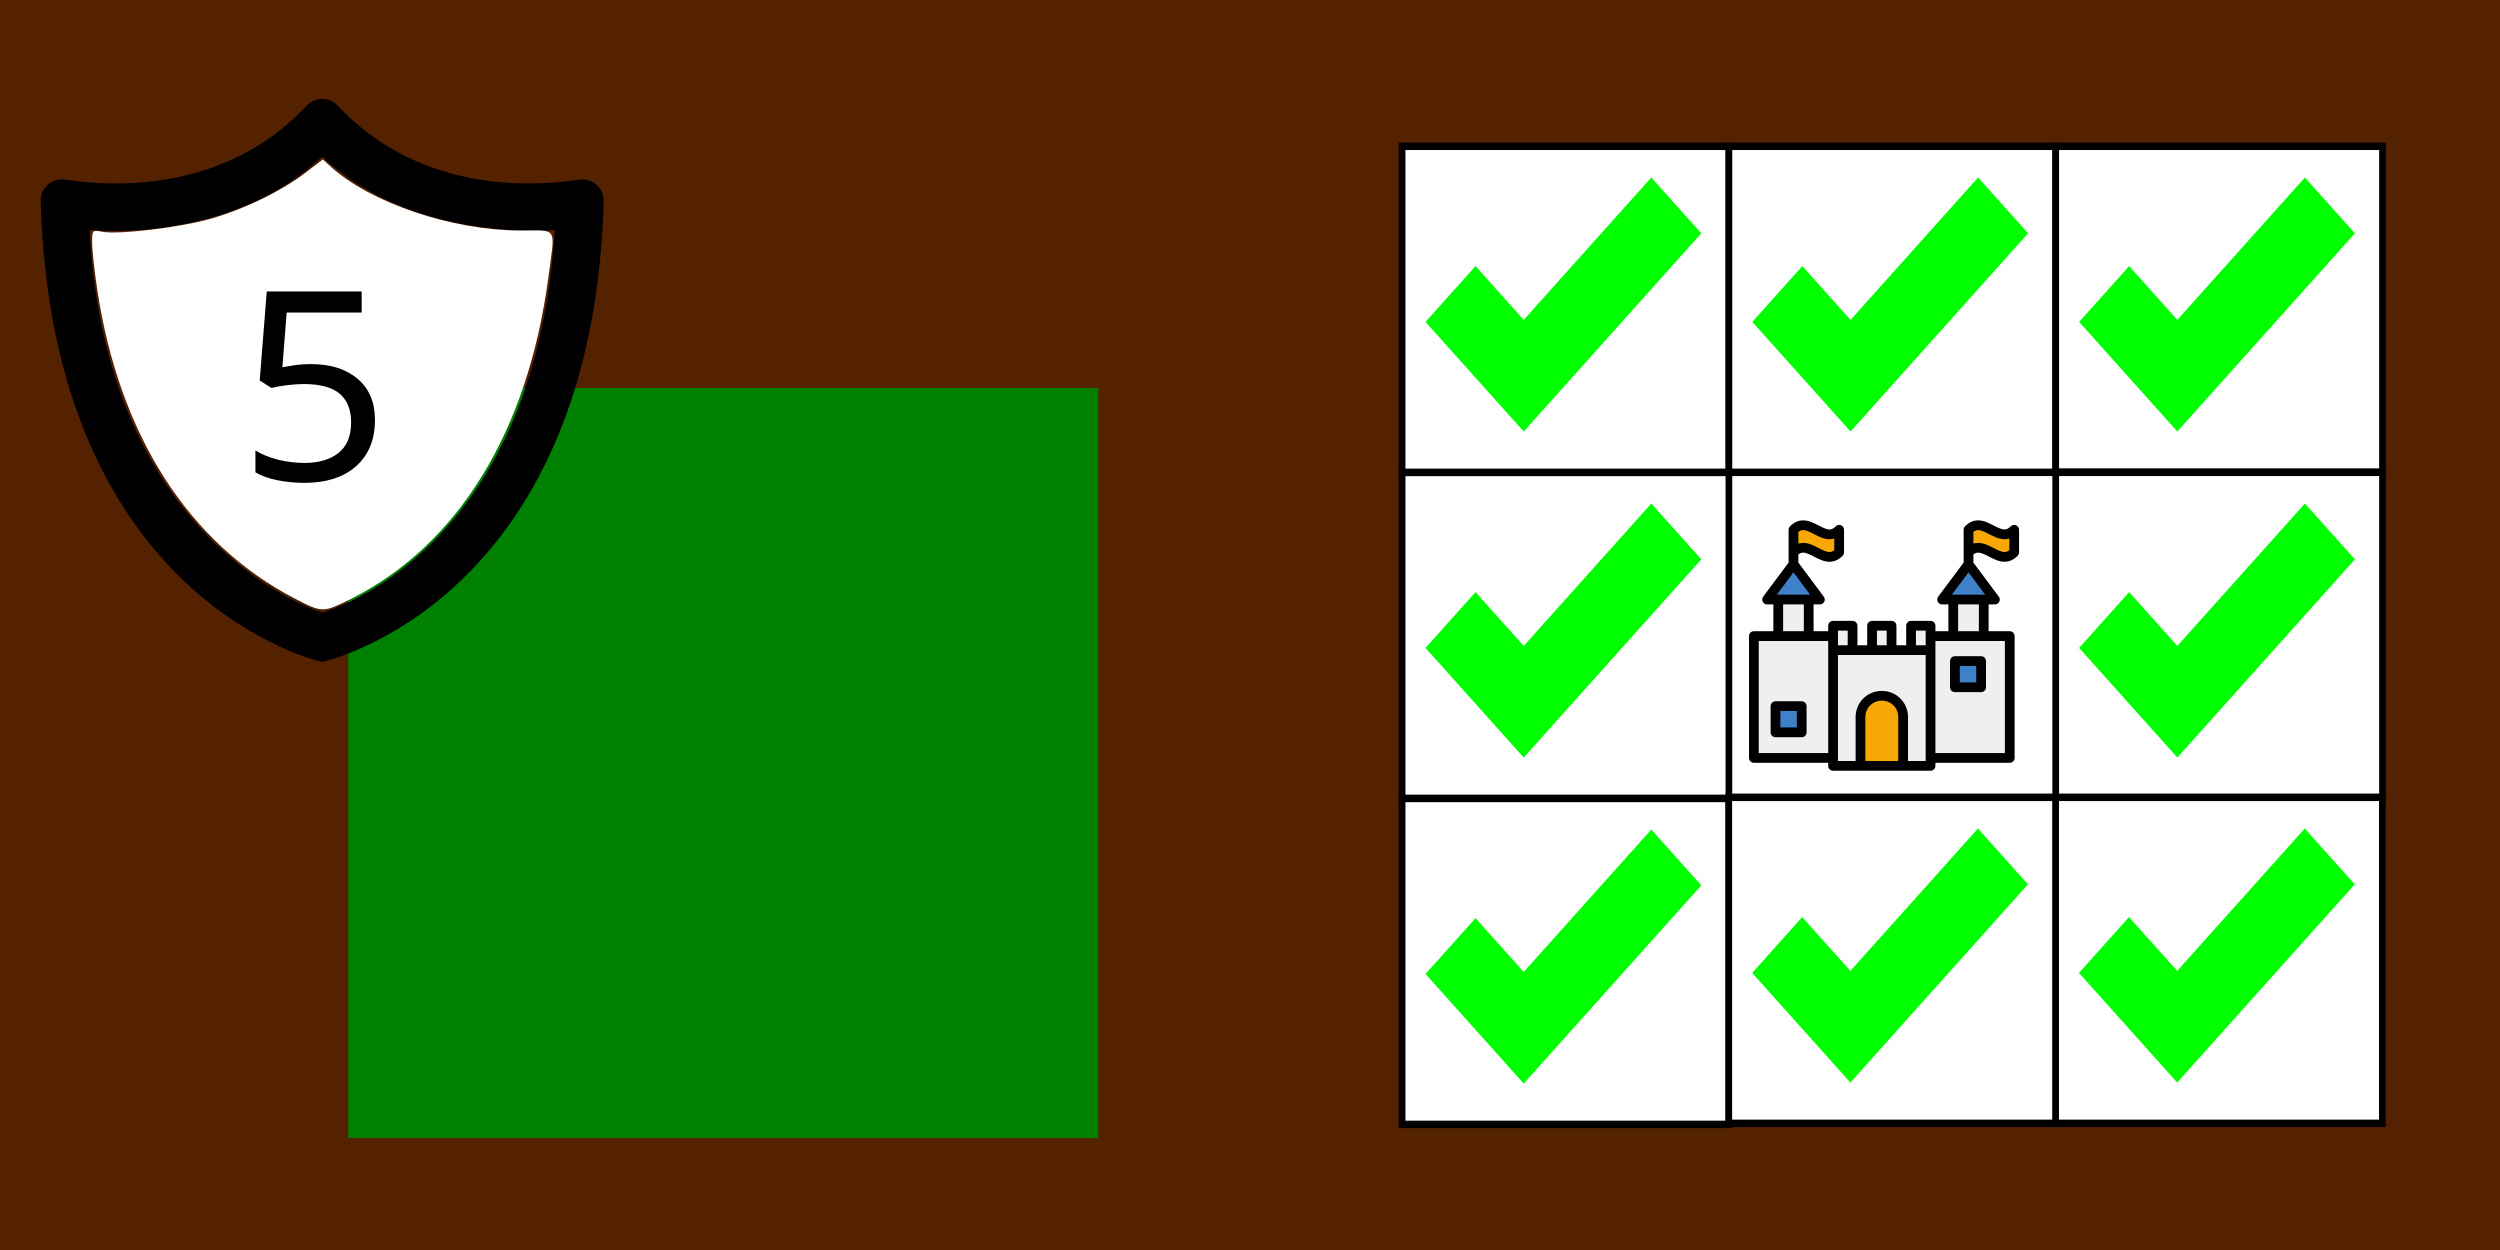
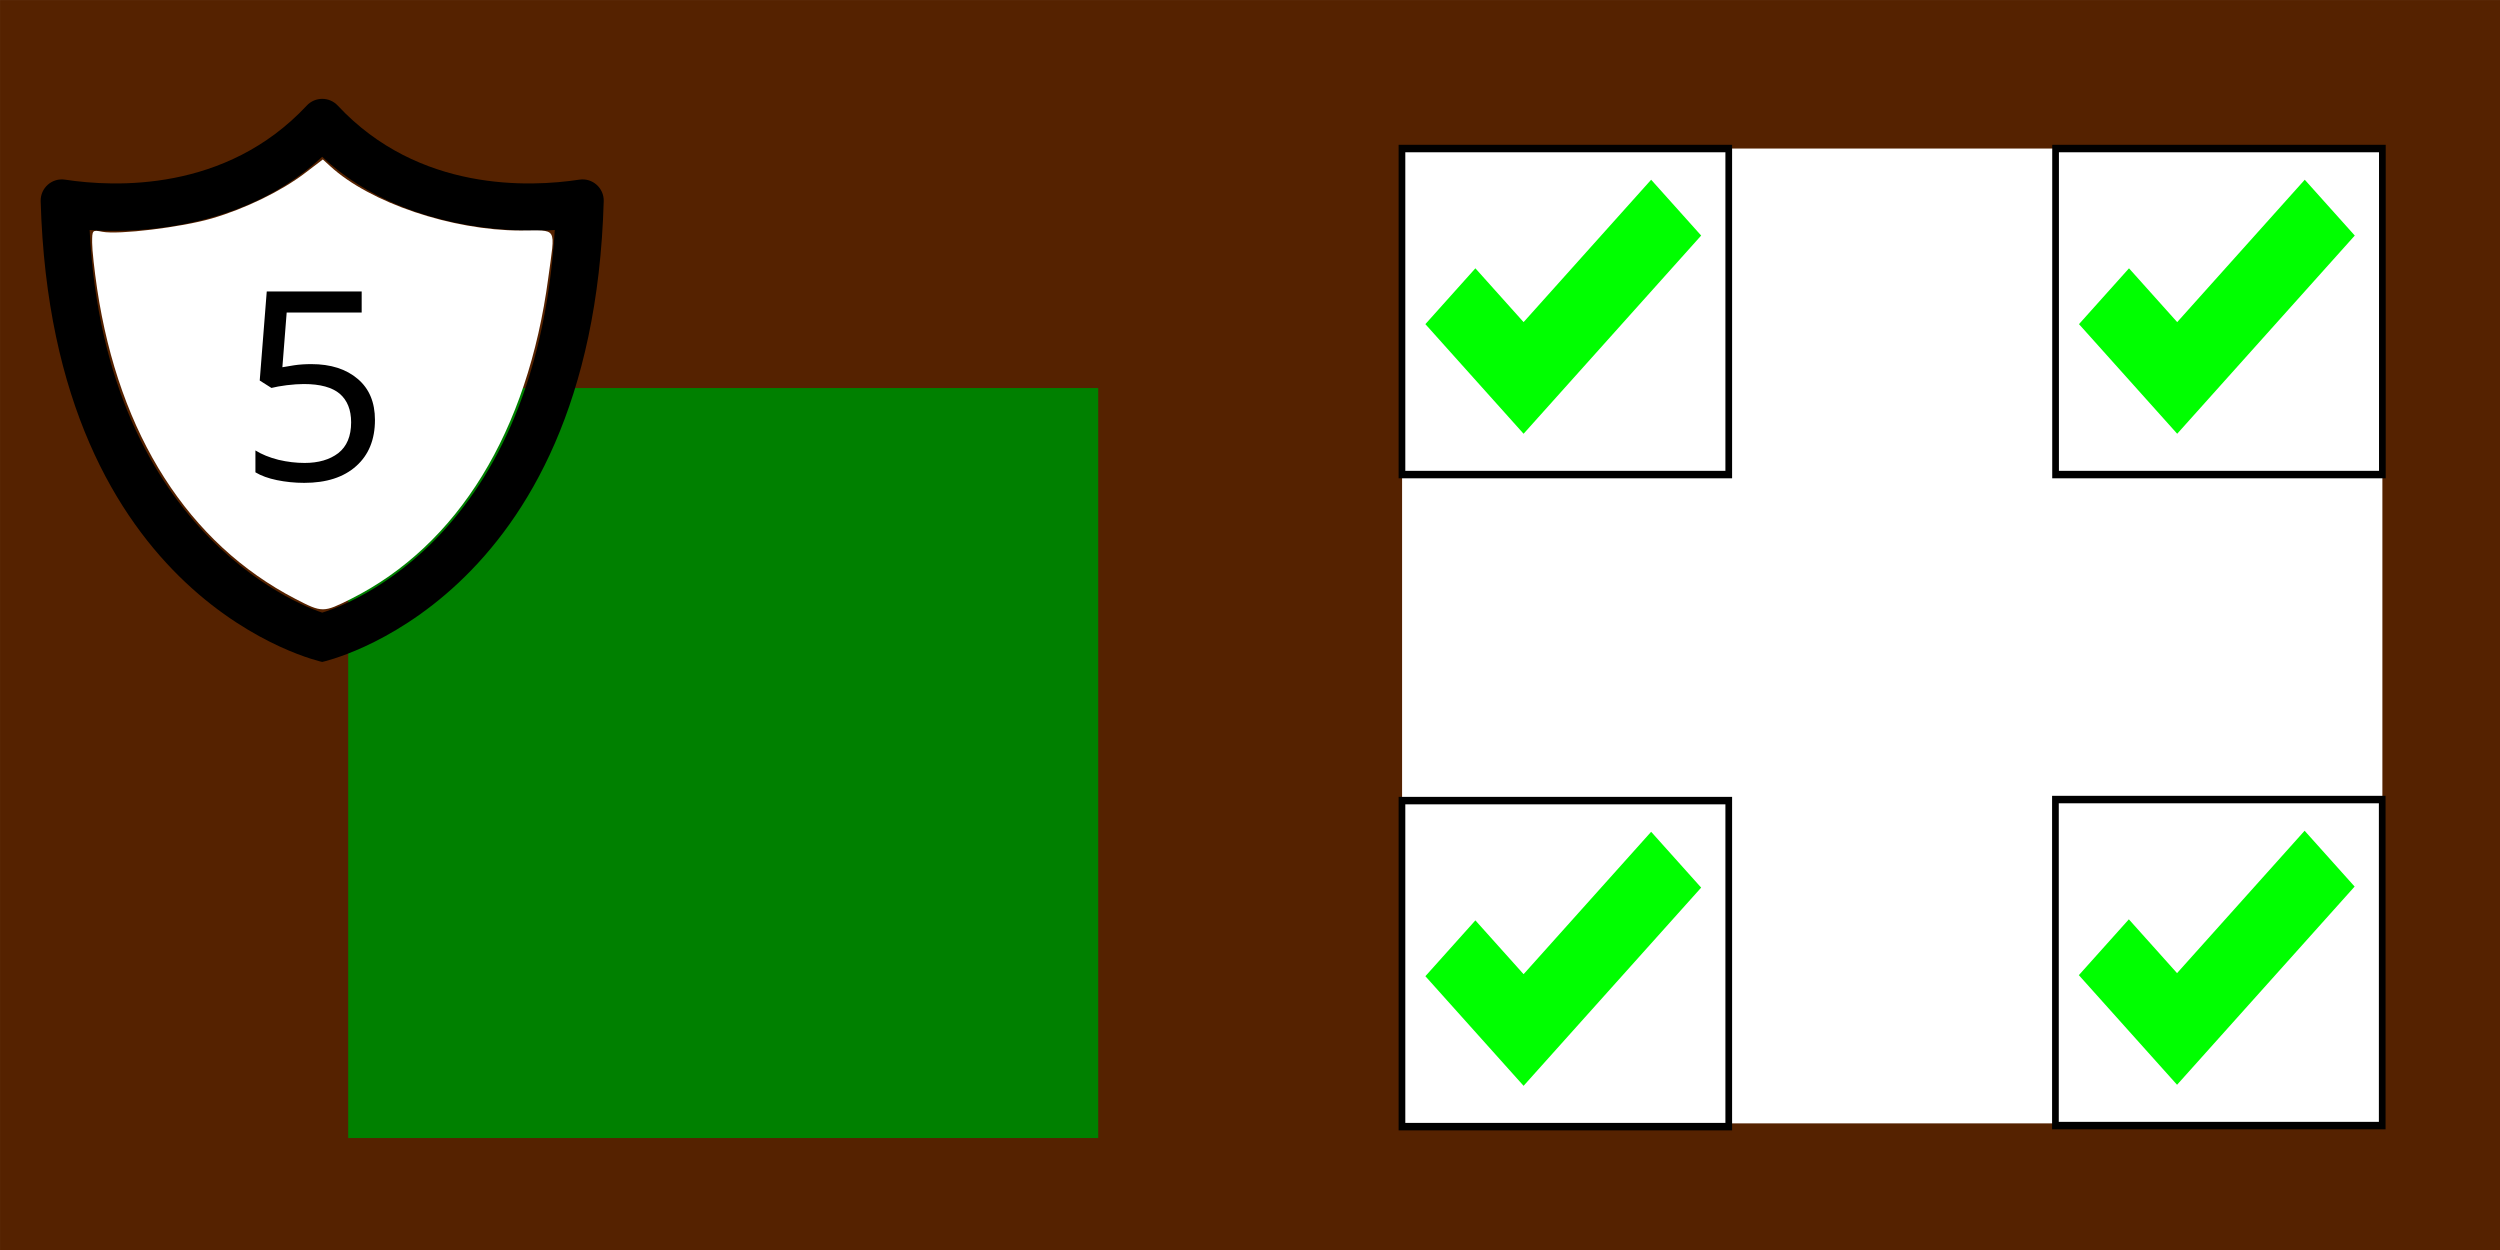
<svg xmlns="http://www.w3.org/2000/svg" width="100mm" height="50mm" viewBox="0 0 100 50" version="1.1" id="svg8">
  <defs id="defs2" />
  <g id="layer1" transform="translate(-15.76167,-6.75917)">
    <g id="g31" transform="matrix(1.403254,0,0,2.041733,-41.71221,-146.0861)" style="fill:#552200">
      <rect style="fill:#552200;stroke-width:0.188" id="rect26" width="71.263" height="24.489" x="40.958" y="74.861" />
    </g>
+     <rect style="fill:#ffffff;stroke-width:0.259" id="rect964" width="39.212" height="38.993" x="71.845" y="12.701" />
+     <g id="g645-5" transform="matrix(1.168369,0,0,1.304125,20.86068,-6.558536)">
+       <g id="g4177">
+         <rect style="fill:#ffffff;stroke:#000000;stroke-width:0.229;stroke-miterlimit:4;stroke-dasharray:none;stroke-opacity:1" id="rect321-6-0" width="11.188" height="10" x="43.633" y="34.768" />
+         <g id="g4169">
+           <g id="g4163">
+             <g id="g581-36" style="fill:#00ff00" transform="matrix(0.01905787,0,0,0.01905787,44.43452,34.89956)">
+               <g id="g579-1" style="fill:#00ff00">
+                 <polygon points="405.584,43.295 176.428,272.452 89.84,185.865 0,275.706 86.588,362.293 176.428,452.131 266.266,362.293 495.426,133.133 " id="polygon577-0" style="fill:#00ff00" />
+               </g>
+             </g>
+           </g>
+         </g>
+       </g>
+     </g>
+     <g id="g645-5-4" transform="matrix(1.168369,0,0,1.304125,20.86068,-32.64103)">
+       <g id="g4177-7">
+         <rect style="fill:#ffffff;stroke:#000000;stroke-width:0.229;stroke-miterlimit:4;stroke-dasharray:none;stroke-opacity:1" id="rect321-6-0-6" width="11.188" height="10" x="43.633" y="34.768" />
+         <g id="g4169-31">
+           <g id="g4163-7">
+             <g id="g581-36-5" style="fill:#00ff00" transform="matrix(0.01905787,0,0,0.01905787,44.43452,34.89956)">
+               <g id="g579-1-9" style="fill:#00ff00">
+                 <polygon points="86.588,362.293 176.428,452.131 266.266,362.293 495.426,133.133 405.584,43.295 176.428,272.452 89.84,185.865 0,275.706 " id="polygon577-0-6" style="fill:#00ff00" />
+               </g>
+             </g>
+           </g>
+         </g>
+       </g>
+     </g>
+     <g id="g645-5-4-8" transform="matrix(1.168369,0,0,1.304125,47.00515,-32.64103)">
+       <g id="g4177-7-5">
+         <rect style="fill:#ffffff;stroke:#000000;stroke-width:0.229;stroke-miterlimit:4;stroke-dasharray:none;stroke-opacity:1" id="rect321-6-0-6-9" width="11.188" height="10" x="43.633" y="34.768" />
+         <g id="g4169-31-7">
+           <g id="g4163-7-53">
+             <g id="g581-36-5-8" style="fill:#00ff00" transform="matrix(0.01905787,0,0,0.01905787,44.43452,34.89956)">
+               <g id="g579-1-9-8" style="fill:#00ff00">
+                 <polygon points="89.84,185.865 0,275.706 86.588,362.293 176.428,452.131 266.266,362.293 495.426,133.133 405.584,43.295 176.428,272.452 " id="polygon577-0-6-3" style="fill:#00ff00" />
+               </g>
+             </g>
+           </g>
+         </g>
+       </g>
+     </g>
+     <g id="g645-5-4-6" transform="matrix(1.168369,0,0,1.304125,46.99947,-6.600433)">
+       <g id="g4177-7-0">
+         <rect style="fill:#ffffff;stroke:#000000;stroke-width:0.229;stroke-miterlimit:4;stroke-dasharray:none;stroke-opacity:1" id="rect321-6-0-6-4" width="11.188" height="10" x="43.633" y="34.768" />
+         <g id="g4169-31-88">
+           <g id="g4163-7-8">
+             <g id="g581-36-5-9" style="fill:#00ff00" transform="matrix(0.01905787,0,0,0.01905787,44.43452,34.89956)">
+               <g id="g579-1-9-7" style="fill:#00ff00">
+                 <polygon points="176.428,272.452 89.84,185.865 0,275.706 86.588,362.293 176.428,452.131 266.266,362.293 495.426,133.133 405.584,43.295 " id="polygon577-0-6-7" style="fill:#00ff00" />
+               </g>
+             </g>
+           </g>
+         </g>
+       </g>
+     </g>
    <rect style="fill:#008000;stroke-width:0.265" id="rect970" width="30" height="30" x="29.69" y="22.281" />
+     <g id="g1516" transform="translate(-1.040828,-9.250455)">
+       <g id="g71" transform="translate(1.060025,4.298518)">
+         <g id="g419" transform="matrix(0.04596369,0,0,0.04596369,16.86357,15.1608)">
+           <g id="g417">
+             <path d="m 256,458.1 c -5.9,-2 -188.4,-60.9 -202.4,-333 7,0.5 122.3,11.2 202.4,-63.7 78.9,73.8 195.4,64.1 202.4,63.7 -17.2,280.2 -196.5,331 -202.4,333 z M 479.7,81.3 C 437,87.8 340,92.3 269.6,16.9 262.3,9 249.8,9 242.5,16.9 172,92.3 75,87.8 32.3,81.3 20.9,79.5 10.7,88.5 11,100 c 9.9,350.5 245,401 245,401 0,0 235.1,-50.4 245,-401 0.3,-11.5 -9.9,-20.5 -21.3,-18.7 z" id="path415" />
+           </g>
+         </g>
+         <path style="fill:#ffffff;stroke-width:0.134" d="m 27.561,35.667 c -4.275,-2.214 -7.056,-6.559 -7.932,-12.395 -0.11,-0.735 -0.201,-1.569 -0.201,-1.854 -7.68e-4,-0.505 0.009,-0.516 0.403,-0.437 0.64,0.128 3.158,-0.176 4.374,-0.529 1.342,-0.389 2.789,-1.094 3.745,-1.824 l 0.706,-0.539 0.297,0.272 c 1.594,1.462 4.869,2.568 7.613,2.571 1.509,0.002 1.388,-0.206 1.108,1.891 -0.819,6.15 -3.611,10.694 -7.89,12.842 -1.109,0.557 -1.152,0.557 -2.223,0.002 z" id="path476" />
+       </g>
+       <text xml:space="preserve" style="font-style:normal;font-weight:normal;font-size:10.583px;line-height:1.25;font-family:sans-serif;fill:#000000;fill-opacity:1;stroke:none;stroke-width:0.265" x="26.349" y="35.216" id="text962">
+         <tspan id="tspan960" x="26.349" y="35.216" style="stroke-width:0.265">5</tspan>
+       </text>
+     </g>
    <g id="g1223" transform="matrix(0.05847065,0,0,0.05847065,32.2487,25.34699)" />
    <g id="g1221" transform="matrix(0.05847065,0,0,0.05847065,32.2487,25.34699)" />
    <g id="g1219" transform="matrix(0.05847065,0,0,0.05847065,32.2487,25.34699)" />
    <g id="g1217" transform="matrix(0.05847065,0,0,0.05847065,32.2487,25.34699)" />
    <g id="g1215" transform="matrix(0.05847065,0,0,0.05847065,32.2487,25.34699)" />
    <g id="g1213" transform="matrix(0.05847065,0,0,0.05847065,32.2487,25.34699)" />
    <g id="g1211" transform="matrix(0.05847065,0,0,0.05847065,32.2487,25.34699)" />
    <g id="g1209" transform="matrix(0.05847065,0,0,0.05847065,32.2487,25.34699)" />
    <g id="g1207" transform="matrix(0.05847065,0,0,0.05847065,32.2487,25.34699)" />
    <g id="g1205" transform="matrix(0.05847065,0,0,0.05847065,32.2487,25.34699)" />
    <g id="g1203" transform="matrix(0.05847065,0,0,0.05847065,32.2487,25.34699)" />
    <g id="g1201" transform="matrix(0.05847065,0,0,0.05847065,32.2487,25.34699)" />
    <g id="g1199" transform="matrix(0.05847065,0,0,0.05847065,32.2487,25.34699)" />
    <g id="g1197" transform="matrix(0.05847065,0,0,0.05847065,32.2487,25.34699)" />
    <g id="g1195" transform="matrix(0.05847065,0,0,0.05847065,32.2487,25.34699)" />
-     <g id="g1516" transform="translate(-1.040828,-9.250455)">
-       <g id="g71" transform="translate(1.060025,4.298518)">
-         <g id="g419" transform="matrix(0.04596369,0,0,0.04596369,16.86357,15.1608)">
-           <g id="g417">
-             <path d="m 256,458.1 c -5.9,-2 -188.4,-60.9 -202.4,-333 7,0.5 122.3,11.2 202.4,-63.7 78.9,73.8 195.4,64.1 202.4,63.7 -17.2,280.2 -196.5,331 -202.4,333 z M 479.7,81.3 C 437,87.8 340,92.3 269.6,16.9 262.3,9 249.8,9 242.5,16.9 172,92.3 75,87.8 32.3,81.3 20.9,79.5 10.7,88.5 11,100 c 9.9,350.5 245,401 245,401 0,0 235.1,-50.4 245,-401 0.3,-11.5 -9.9,-20.5 -21.3,-18.7 z" id="path415" />
-           </g>
-         </g>
-         <path style="fill:#ffffff;stroke-width:0.134" d="m 27.561,35.667 c -4.275,-2.214 -7.056,-6.559 -7.932,-12.395 -0.11,-0.735 -0.201,-1.569 -0.201,-1.854 -7.68e-4,-0.505 0.009,-0.516 0.403,-0.437 0.64,0.128 3.158,-0.176 4.374,-0.529 1.342,-0.389 2.789,-1.094 3.745,-1.824 l 0.706,-0.539 0.297,0.272 c 1.594,1.462 4.869,2.568 7.613,2.571 1.509,0.002 1.388,-0.206 1.108,1.891 -0.819,6.15 -3.611,10.694 -7.89,12.842 -1.109,0.557 -1.152,0.557 -2.223,0.002 z" id="path476" />
-       </g>
-       <text xml:space="preserve" style="font-style:normal;font-weight:normal;font-size:10.583px;line-height:1.25;font-family:sans-serif;fill:#000000;fill-opacity:1;stroke:none;stroke-width:0.265" x="26.349" y="35.216" id="text962">
-         <tspan id="tspan960" x="26.349" y="35.216" style="stroke-width:0.265">5</tspan>
-       </text>
-     </g>
-     <rect style="fill:#ffffff;stroke-width:0.259" id="rect964" width="39.212" height="38.993" x="71.845" y="12.701" />
    <g id="g1615" transform="matrix(0.02004772,0,0,0.02004772,88.6036,34.64285)" />
    <g id="g1617" transform="matrix(0.02004772,0,0,0.02004772,88.6036,34.64285)" />
    <g id="g1619" transform="matrix(0.02004772,0,0,0.02004772,88.6036,34.64285)" />
    <g id="g1621" transform="matrix(0.02004772,0,0,0.02004772,88.6036,34.64285)" />
    <g id="g1623" transform="matrix(0.02004772,0,0,0.02004772,88.6036,34.64285)" />
    <g id="g1625" transform="matrix(0.02004772,0,0,0.02004772,88.6036,34.64285)" />
    <g id="g1627" transform="matrix(0.02004772,0,0,0.02004772,88.6036,34.64285)" />
    <g id="g1629" transform="matrix(0.02004772,0,0,0.02004772,88.6036,34.64285)" />
    <g id="g1631" transform="matrix(0.02004772,0,0,0.02004772,88.6036,34.64285)" />
    <g id="g1633" transform="matrix(0.02004772,0,0,0.02004772,88.6036,34.64285)" />
    <g id="g1635" transform="matrix(0.02004772,0,0,0.02004772,88.6036,34.64285)" />
    <g id="g1637" transform="matrix(0.02004772,0,0,0.02004772,88.6036,34.64285)" />
    <g id="g1639" transform="matrix(0.02004772,0,0,0.02004772,88.6036,34.64285)" />
    <g id="g1641" transform="matrix(0.02004772,0,0,0.02004772,88.6036,34.64285)" />
    <g id="g1643" transform="matrix(0.02004772,0,0,0.02004772,88.6036,34.64285)" />
-     <g id="g645-5" transform="matrix(1.168369,0,0,1.304125,20.86636,-6.647761)">
-       <g id="g4177">
-         <rect style="fill:#ffffff;stroke:#000000;stroke-width:0.229;stroke-miterlimit:4;stroke-dasharray:none;stroke-opacity:1" id="rect321-6-0" width="11.188" height="10" x="43.633" y="34.768" />
-         <g id="g4169">
-           <g id="g4163">
-             <g id="g581-36" style="fill:#00ff00" transform="matrix(0.01905787,0,0,0.01905787,44.43452,34.89956)">
-               <g id="g579-1" style="fill:#00ff00">
-                 <polygon points="405.584,43.295 176.428,272.452 89.84,185.865 0,275.706 86.588,362.293 176.428,452.131 266.266,362.293 495.426,133.133 " id="polygon577-0" style="fill:#00ff00" />
-               </g>
-             </g>
-           </g>
-         </g>
-       </g>
-     </g>
-     <g id="g645-5-8" transform="matrix(1.168369,0,0,1.304125,20.86636,-19.68901)">
-       <g id="g4177-1">
-         <rect style="fill:#ffffff;stroke:#000000;stroke-width:0.229;stroke-miterlimit:4;stroke-dasharray:none;stroke-opacity:1" id="rect321-6-0-0" width="11.188" height="10" x="43.633" y="34.768" />
-         <g id="g4169-3">
-           <g id="g4163-0">
-             <g id="g581-36-4" style="fill:#00ff00" transform="matrix(0.01905787,0,0,0.01905787,44.43452,34.89956)">
-               <g id="g579-1-4" style="fill:#00ff00">
-                 <polygon points="86.588,362.293 176.428,452.131 266.266,362.293 495.426,133.133 405.584,43.295 176.428,272.452 89.84,185.865 0,275.706 " id="polygon577-0-4" style="fill:#00ff00" />
-               </g>
-             </g>
-           </g>
-         </g>
-       </g>
-     </g>
-     <g id="g645-5-4" transform="matrix(1.168369,0,0,1.304125,20.86636,-32.73025)">
-       <g id="g4177-7">
-         <rect style="fill:#ffffff;stroke:#000000;stroke-width:0.229;stroke-miterlimit:4;stroke-dasharray:none;stroke-opacity:1" id="rect321-6-0-6" width="11.188" height="10" x="43.633" y="34.768" />
-         <g id="g4169-31">
-           <g id="g4163-7">
-             <g id="g581-36-5" style="fill:#00ff00" transform="matrix(0.01905787,0,0,0.01905787,44.43452,34.89956)">
-               <g id="g579-1-9" style="fill:#00ff00">
-                 <polygon points="86.588,362.293 176.428,452.131 266.266,362.293 495.426,133.133 405.584,43.295 176.428,272.452 89.84,185.865 0,275.706 " id="polygon577-0-6" style="fill:#00ff00" />
-               </g>
-             </g>
-           </g>
-         </g>
-       </g>
-     </g>
-     <g id="g645-5-4-2" transform="matrix(1.168369,0,0,1.304125,33.9386,-32.73025)">
-       <g id="g4177-7-1">
-         <rect style="fill:#ffffff;stroke:#000000;stroke-width:0.229;stroke-miterlimit:4;stroke-dasharray:none;stroke-opacity:1" id="rect321-6-0-6-7" width="11.188" height="10" x="43.633" y="34.768" />
-         <g id="g4169-31-8">
-           <g id="g4163-7-5">
-             <g id="g581-36-5-7" style="fill:#00ff00" transform="matrix(0.01905787,0,0,0.01905787,44.43452,34.89956)">
-               <g id="g579-1-9-4" style="fill:#00ff00">
-                 <polygon points="176.428,272.452 89.84,185.865 0,275.706 86.588,362.293 176.428,452.131 266.266,362.293 495.426,133.133 405.584,43.295 " id="polygon577-0-6-1" style="fill:#00ff00" />
-               </g>
-             </g>
-           </g>
-         </g>
-       </g>
-     </g>
-     <g id="g645-5-4-8" transform="matrix(1.168369,0,0,1.304125,47.01083,-32.73025)">
-       <g id="g4177-7-5">
-         <rect style="fill:#ffffff;stroke:#000000;stroke-width:0.229;stroke-miterlimit:4;stroke-dasharray:none;stroke-opacity:1" id="rect321-6-0-6-9" width="11.188" height="10" x="43.633" y="34.768" />
-         <g id="g4169-31-7">
-           <g id="g4163-7-53">
-             <g id="g581-36-5-8" style="fill:#00ff00" transform="matrix(0.01905787,0,0,0.01905787,44.43452,34.89956)">
-               <g id="g579-1-9-8" style="fill:#00ff00">
-                 <polygon points="89.84,185.865 0,275.706 86.588,362.293 176.428,452.131 266.266,362.293 495.426,133.133 405.584,43.295 176.428,272.452 " id="polygon577-0-6-3" style="fill:#00ff00" />
-               </g>
-             </g>
-           </g>
-         </g>
-       </g>
-     </g>
-     <g id="g645-5-4-1" transform="matrix(1.168369,0,0,1.304125,47.01083,-19.68901)">
-       <g id="g4177-7-8">
-         <rect style="fill:#ffffff;stroke:#000000;stroke-width:0.229;stroke-miterlimit:4;stroke-dasharray:none;stroke-opacity:1" id="rect321-6-0-6-96" width="11.188" height="10" x="43.633" y="34.768" />
-         <g id="g4169-31-4">
-           <g id="g4163-7-3">
-             <g id="g581-36-5-3" style="fill:#00ff00" transform="matrix(0.01905787,0,0,0.01905787,44.43452,34.89956)">
-               <g id="g579-1-9-3" style="fill:#00ff00">
-                 <polygon points="176.428,272.452 89.84,185.865 0,275.706 86.588,362.293 176.428,452.131 266.266,362.293 495.426,133.133 405.584,43.295 " id="polygon577-0-6-8" style="fill:#00ff00" />
-               </g>
-             </g>
-           </g>
-         </g>
-       </g>
-     </g>
-     <g id="g645-5-4-6" transform="matrix(1.168369,0,0,1.304125,47.00515,-6.689659)">
-       <g id="g4177-7-0">
-         <rect style="fill:#ffffff;stroke:#000000;stroke-width:0.229;stroke-miterlimit:4;stroke-dasharray:none;stroke-opacity:1" id="rect321-6-0-6-4" width="11.188" height="10" x="43.633" y="34.768" />
-         <g id="g4169-31-88">
-           <g id="g4163-7-8">
-             <g id="g581-36-5-9" style="fill:#00ff00" transform="matrix(0.01905787,0,0,0.01905787,44.43452,34.89956)">
-               <g id="g579-1-9-7" style="fill:#00ff00">
-                 <polygon points="176.428,272.452 89.84,185.865 0,275.706 86.588,362.293 176.428,452.131 266.266,362.293 495.426,133.133 405.584,43.295 " id="polygon577-0-6-7" style="fill:#00ff00" />
-               </g>
-             </g>
-           </g>
-         </g>
-       </g>
-     </g>
-     <g id="g645-5-4-64" transform="matrix(1.168369,0,0,1.304125,33.93292,-6.689659)">
-       <g id="g4177-7-3">
-         <rect style="fill:#ffffff;stroke:#000000;stroke-width:0.229;stroke-miterlimit:4;stroke-dasharray:none;stroke-opacity:1" id="rect321-6-0-6-0" width="11.188" height="10" x="43.633" y="34.768" />
-         <g id="g4169-31-3">
-           <g id="g4163-7-0">
-             <g id="g581-36-5-92" style="fill:#00ff00" transform="matrix(0.01905787,0,0,0.01905787,44.43452,34.89956)">
-               <g id="g579-1-9-5" style="fill:#00ff00">
-                 <polygon points="176.428,272.452 89.84,185.865 0,275.706 86.588,362.293 176.428,452.131 266.266,362.293 495.426,133.133 405.584,43.295 " id="polygon577-0-6-4" style="fill:#00ff00" />
-               </g>
-             </g>
-           </g>
-         </g>
-       </g>
-     </g>
-     <g id="g1193" transform="matrix(0.02436886,0,0,0.02436886,85.72179,27.1797)">
-       <path style="fill:#f8a805" d="m 137.7,38.308 c -1.793,0.538 -3.66,0.812 -5.55,0.812 -7.21,0 -14.212,-3.628 -21.649,-7.482 L 110.41,31.591 C 103.016,27.77 96.033,24.16 88.849,24.16 c -4.662,0 -8.863,1.548 -12.846,4.733 L 73,31.294 V 65.07 l 10.305,-3.099 c 1.789,-0.538 3.655,-0.812 5.544,-0.812 7.211,0 14.225,3.635 21.702,7.51 7.402,3.831 14.395,7.45 21.599,7.45 4.649,0 8.848,-1.545 12.836,-4.723 L 148,68.995 v -33.78 z" id="path1155" />
-       <polygon style="fill:#3e81c8" points="29.693,146.14 116.294,146.14 73.001,88.137 " id="polygon1157" />
-       <rect x="48" y="146.14" style="fill:#efefef" width="50" height="60" id="rect1159" />
-       <rect x="138" y="189.14" style="fill:#efefef" width="32" height="40" id="rect1161" />
-       <rect x="202" y="189.14" style="fill:#efefef" width="32" height="40" id="rect1163" />
-       <rect x="266" y="189.14" style="fill:#efefef" width="32" height="40" id="rect1165" />
-       <path style="fill:#f8a805" d="m 424.998,38.308 c -1.792,0.539 -3.658,0.812 -5.548,0.812 -7.21,0 -14.212,-3.628 -21.697,-7.508 -7.403,-3.832 -14.396,-7.452 -21.603,-7.452 -2.076,0 -4.007,0.295 -5.902,0.902 -2.397,0.769 -4.736,2.06 -6.953,3.837 L 360.3,31.3 v 33.769 l 10.304,-3.098 c 1.791,-0.538 3.657,-0.812 5.547,-0.812 7.21,0 14.224,3.635 21.701,7.51 7.402,3.831 14.395,7.45 21.599,7.45 4.662,0 8.863,-1.548 12.846,-4.731 l 3.004,-2.401 V 35.214 Z" id="path1167" />
-       <polygon style="fill:#3e81c8" points="316.993,146.14 403.594,146.14 360.3,88.137 " id="polygon1169" />
-       <rect x="335.299" y="146.14" style="fill:#efefef" width="50" height="60" id="rect1171" />
-       <path style="fill:#f8a805" d="m 218.349,304.14 h -0.699 c -19.105,0 -34.649,15.544 -34.649,34.649 v 80.351 h 70 V 338.79 C 253,319.684 237.456,304.14 218.349,304.14 Z" id="path1173" />
-       <rect x="298" y="206.14" style="fill:#efefef" width="130" height="200" id="rect1175" />
-       <path style="fill:#efefef" d="m 138,229.14 v 190 h 45 v -80.35 c 0,-19.105 15.544,-34.649 34.649,-34.649 h 0.699 c 19.106,0 34.651,15.544 34.651,34.649 v 80.351 h 45 v -190 z" id="path1177" />
-       <rect x="8" y="206.14" style="fill:#efefef" width="130" height="200" id="rect1179" />
-       <rect x="43.5" y="321.14" style="fill:#3e81c8" width="43" height="43" id="rect1181" />
-       <rect x="338" y="247.14" style="fill:#3e81c8" width="43" height="43" id="rect1183" />
-       <g id="g1191">
-         <path d="m 438.3,24.22 c -3.03,-1.22 -6.49,-0.48 -8.76,1.86 -4.3,4.46 -7.65,5.04 -10.09,5.04 -5.27,0 -11.44,-3.2 -17.97,-6.58 -7.95,-4.12 -16.17,-8.38 -25.33,-8.38 -7.98,0 -15.25,3.34 -21.61,9.92 -1.44,1.5 -2.24,3.49 -2.24,5.56 v 53.84 l -41.71,55.87 c -1.81,2.43 -2.1,5.67 -0.74,8.38 1.35,2.7 4.12,4.41 7.15,4.41 h 10.3 v 44 H 306 v -9 c 0,-4.42 -3.58,-8 -8,-8 h -32 c -4.42,0 -8,3.58 -8,8 v 32 h -16 v -32 c 0,-4.42 -3.58,-8 -8,-8 h -32 c -4.42,0 -8,3.58 -8,8 v 32 h -16 v -32 c 0,-4.42 -3.58,-8 -8,-8 h -32 c -4.42,0 -8,3.58 -8,8 v 9 h -24 v -44 h 10.3 c 0.01,0 0.01,0 0.02,0 4.42,0 8,-3.58 8,-8 0,-1.98 -0.72,-3.79 -1.91,-5.18 L 81,85.48 V 72.14 c 3.24,-2.59 5.85,-2.98 7.85,-2.98 5.26,0 11.43,3.2 17.97,6.58 7.95,4.12 16.16,8.38 25.33,8.38 7.98,0 15.25,-3.34 21.6,-9.92 1.44,-1.5 2.25,-3.49 2.25,-5.56 v -37 c 0,-3.26 -1.98,-6.2 -5.01,-7.42 -3.02,-1.22 -6.48,-0.48 -8.75,1.86 -4.3,4.46 -7.65,5.04 -10.09,5.04 -5.27,0 -11.44,-3.2 -17.97,-6.58 -7.95,-4.12 -16.17,-8.38 -25.33,-8.38 -7.99,0 -15.25,3.34 -21.61,9.92 C 65.8,27.58 65,29.57 65,31.64 v 53.84 l -41.71,55.87 c -1.82,2.43 -2.1,5.67 -0.75,8.38 1.36,2.7 4.13,4.41 7.16,4.41 H 40 v 44 H 8 c -4.42,0 -8,3.58 -8,8 v 200 c 0,4.42 3.58,8 8,8 h 122 v 5 c 0,4.42 3.58,8 8,8 h 160 c 4.42,0 8,-3.58 8,-8 v -5 h 122 c 4.42,0 8,-3.58 8,-8 v -200 c 0,-4.42 -3.58,-8 -8,-8 h -34.7 v -44 h 10.3 c 0.01,0 0.01,0 0.02,0 4.42,0 8,-3.58 8,-8 0,-1.98 -0.72,-3.79 -1.91,-5.18 L 368.3,85.48 V 72.14 c 3.24,-2.59 5.85,-2.98 7.85,-2.98 5.27,0 11.44,3.2 17.97,6.58 7.95,4.12 16.16,8.38 25.33,8.38 7.98,0 15.25,-3.34 21.61,-9.92 1.43,-1.5 2.24,-3.49 2.24,-5.56 v -37 c 0,-3.26 -1.98,-6.2 -5,-7.42 z M 81,35.14 c 3.24,-2.59 5.85,-2.98 7.85,-2.98 5.26,0 11.43,3.2 17.97,6.58 7.95,4.12 16.16,8.38 25.33,8.38 2.7,0 5.32,-0.39 7.85,-1.15 v 19.17 c -3.25,2.59 -5.85,2.98 -7.85,2.98 -5.27,0 -11.44,-3.2 -17.97,-6.58 -7.95,-4.12 -16.17,-8.38 -25.33,-8.38 -2.7,0 -5.32,0.39 -7.85,1.15 0,0 0,-19.17 0,-19.17 z m -8,66.37 27.34,36.63 H 45.65 Z m 17,52.63 v 44 H 56 v -44 z m 40,244 H 16 v -184 h 114 z m 80,-201 h 16 v 24 h -16 z m -64,0 h 16 v 24 h -16 z m 99,214 h -54 v -72.35 c 0,-14.69 11.95,-26.65 26.65,-26.65 h 0.7 c 14.691,0 26.65,11.96 26.65,26.65 z m 45,0 h -29 v -72.35 c 0,-23.52 -19.14,-42.65 -42.65,-42.65 h -0.7 c -23.52,0 -42.65,19.13 -42.65,42.65 v 72.35 h -29 v -174 h 144 z m 0,-190 h -16 v -24 h 16 z m 130,-7 v 184 H 306 v -184 z m -76.7,-16 v -44 h 34 v 44 z m 44.34,-60 h -54.69 l 27.35,-36.63 z m 39.66,-73 c -3.24,2.59 -5.85,2.98 -7.85,2.98 -5.27,0 -11.44,-3.2 -17.97,-6.58 -7.95,-4.12 -16.17,-8.38 -25.33,-8.38 -2.7,0 -5.32,0.39 -7.85,1.15 V 35.14 c 1.62,-1.3 3.08,-2.04 4.39,-2.46 1.31,-0.42 2.46,-0.52 3.46,-0.52 5.27,0 11.44,3.2 17.97,6.58 7.95,4.12 16.16,8.38 25.33,8.38 2.7,0 5.32,-0.39 7.85,-1.15 z" id="path1185" />
-         <path d="m 86.5,313.14 h -43 c -4.42,0 -8,3.58 -8,8 v 43 c 0,4.42 3.58,8 8,8 h 43 c 4.42,0 8,-3.58 8,-8 v -43 c 0,-4.42 -3.58,-8 -8,-8 z m -8,43 h -27 v -27 h 27 z" id="path1187" />
-         <path d="m 381,239.14 h -43 c -4.42,0 -8,3.58 -8,8 v 43 c 0,4.42 3.58,8 8,8 h 43 c 4.42,0 8,-3.58 8,-8 v -43 c 0,-4.42 -3.58,-8 -8,-8 z m -8,43 h -27 v -27 h 27 z" id="path1189" />
-       </g>
-     </g>
  </g>
</svg>
